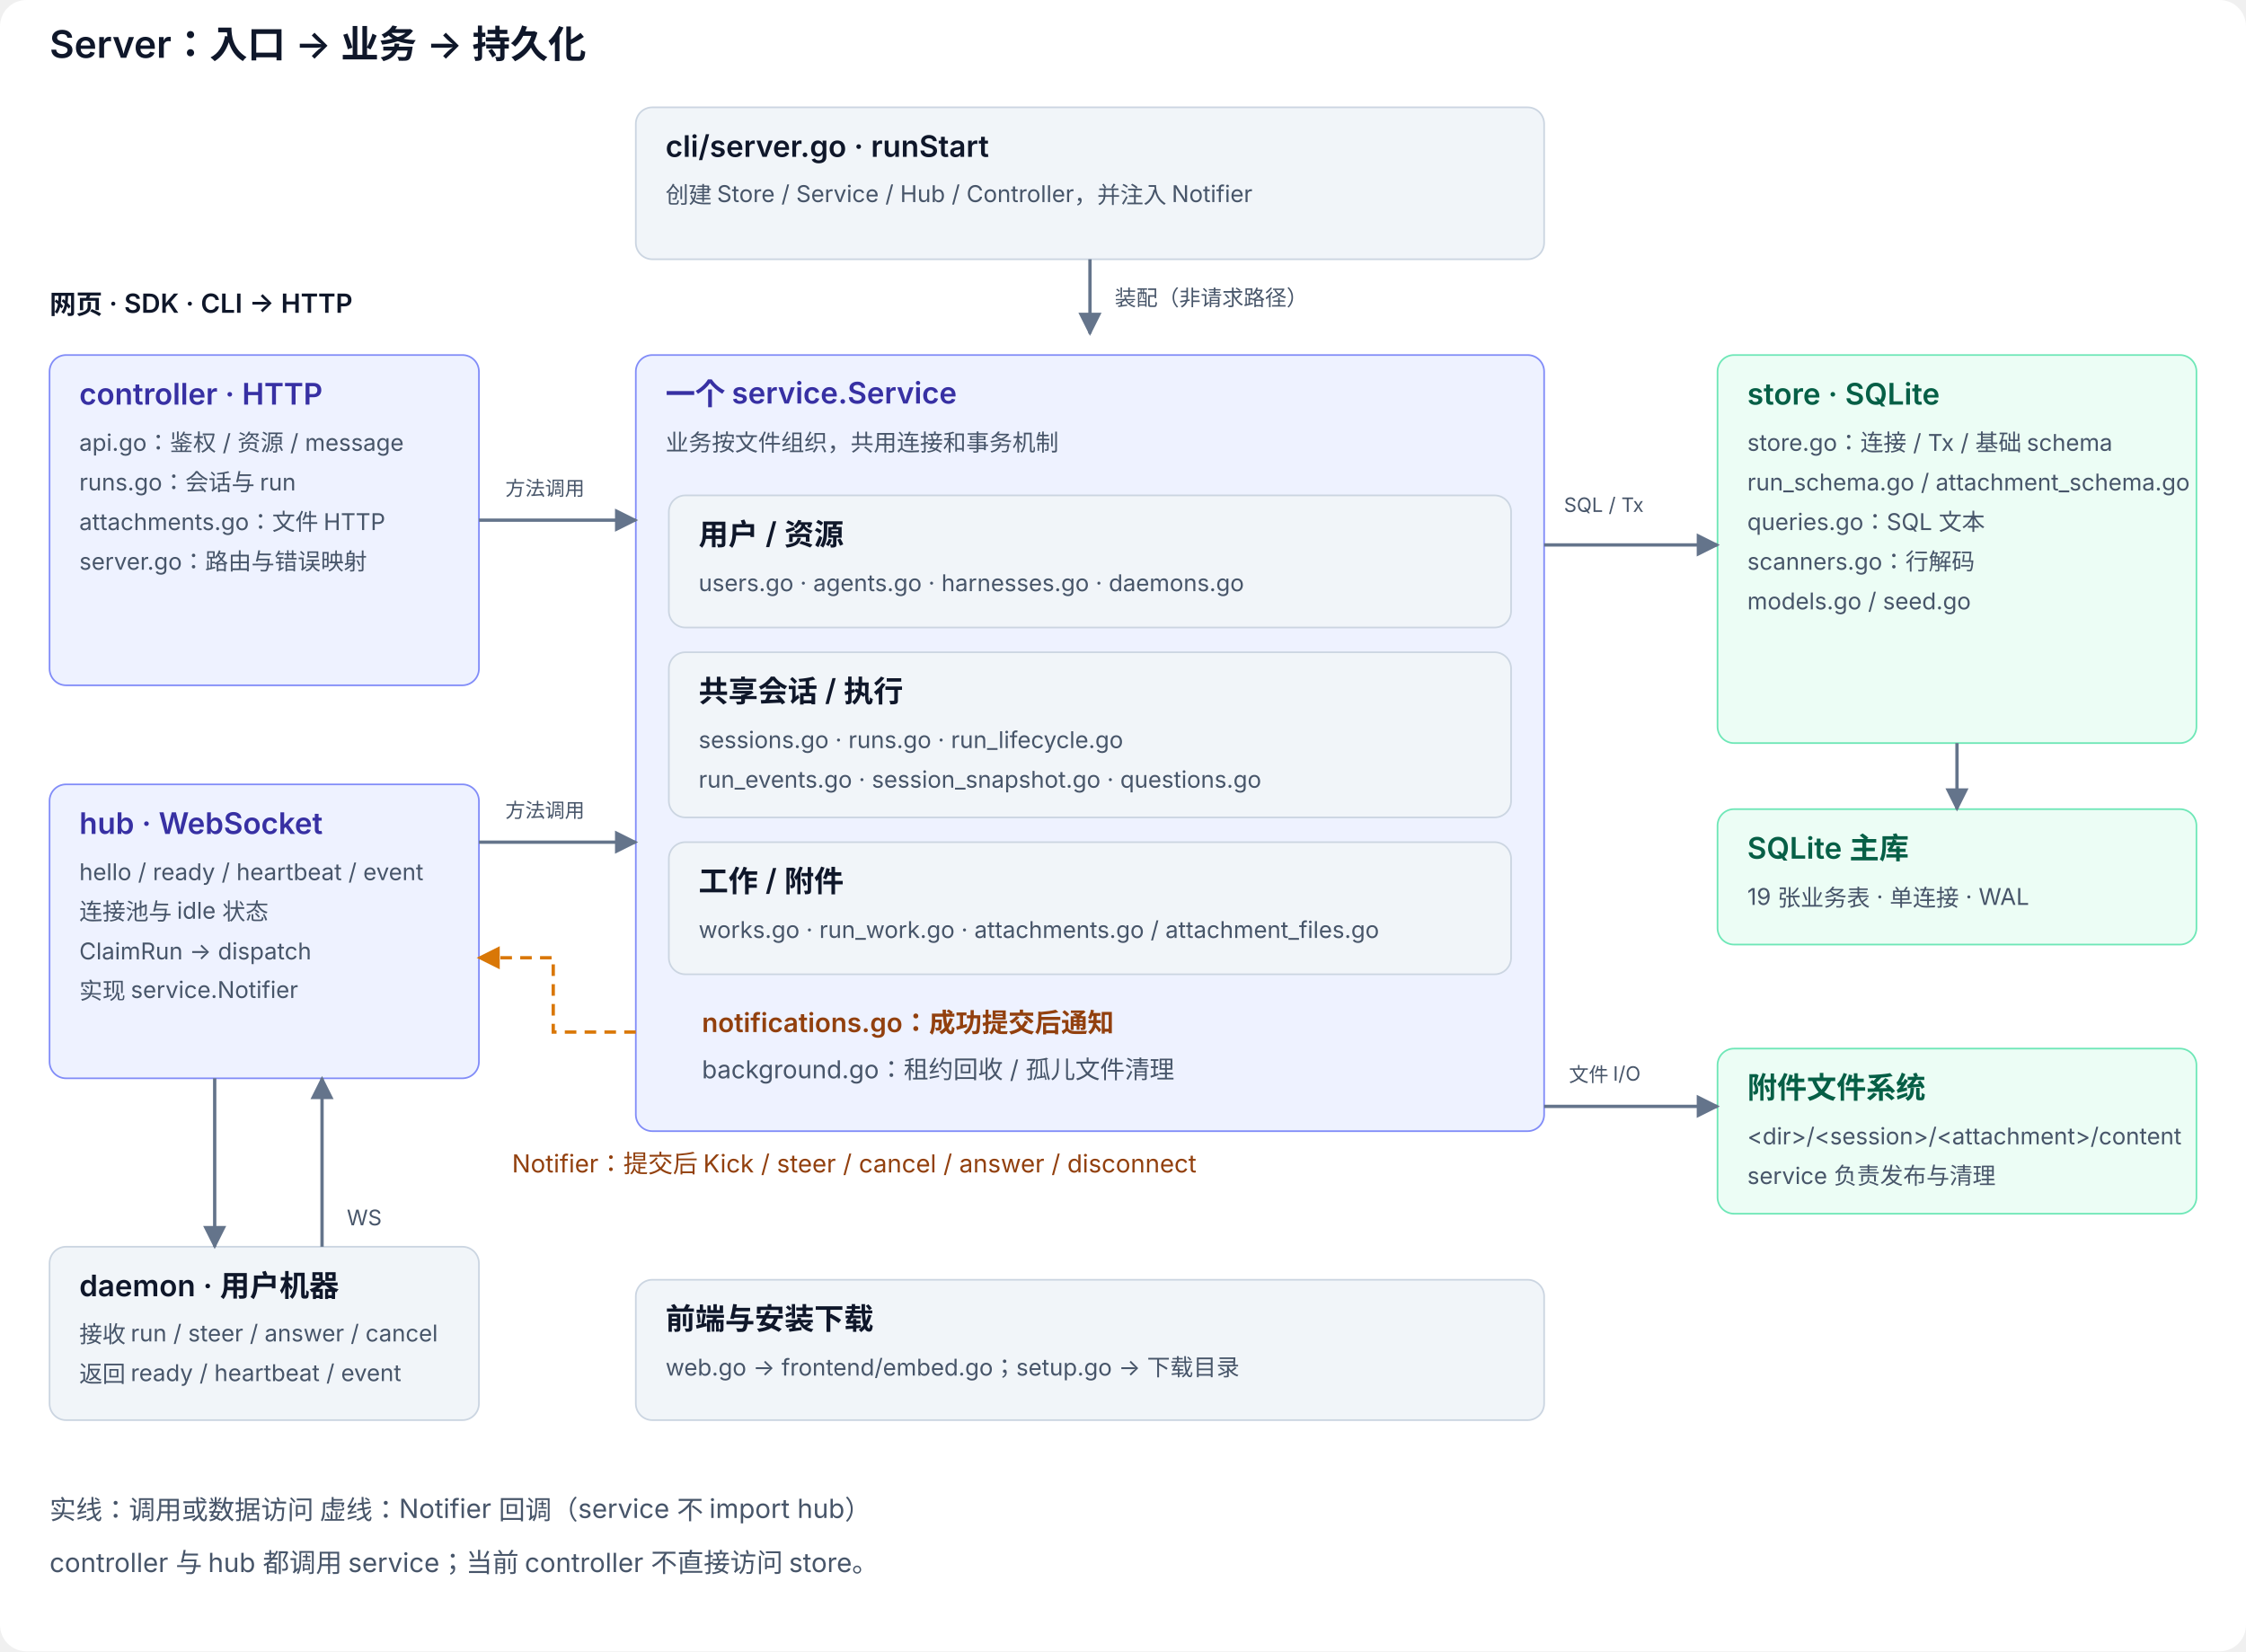
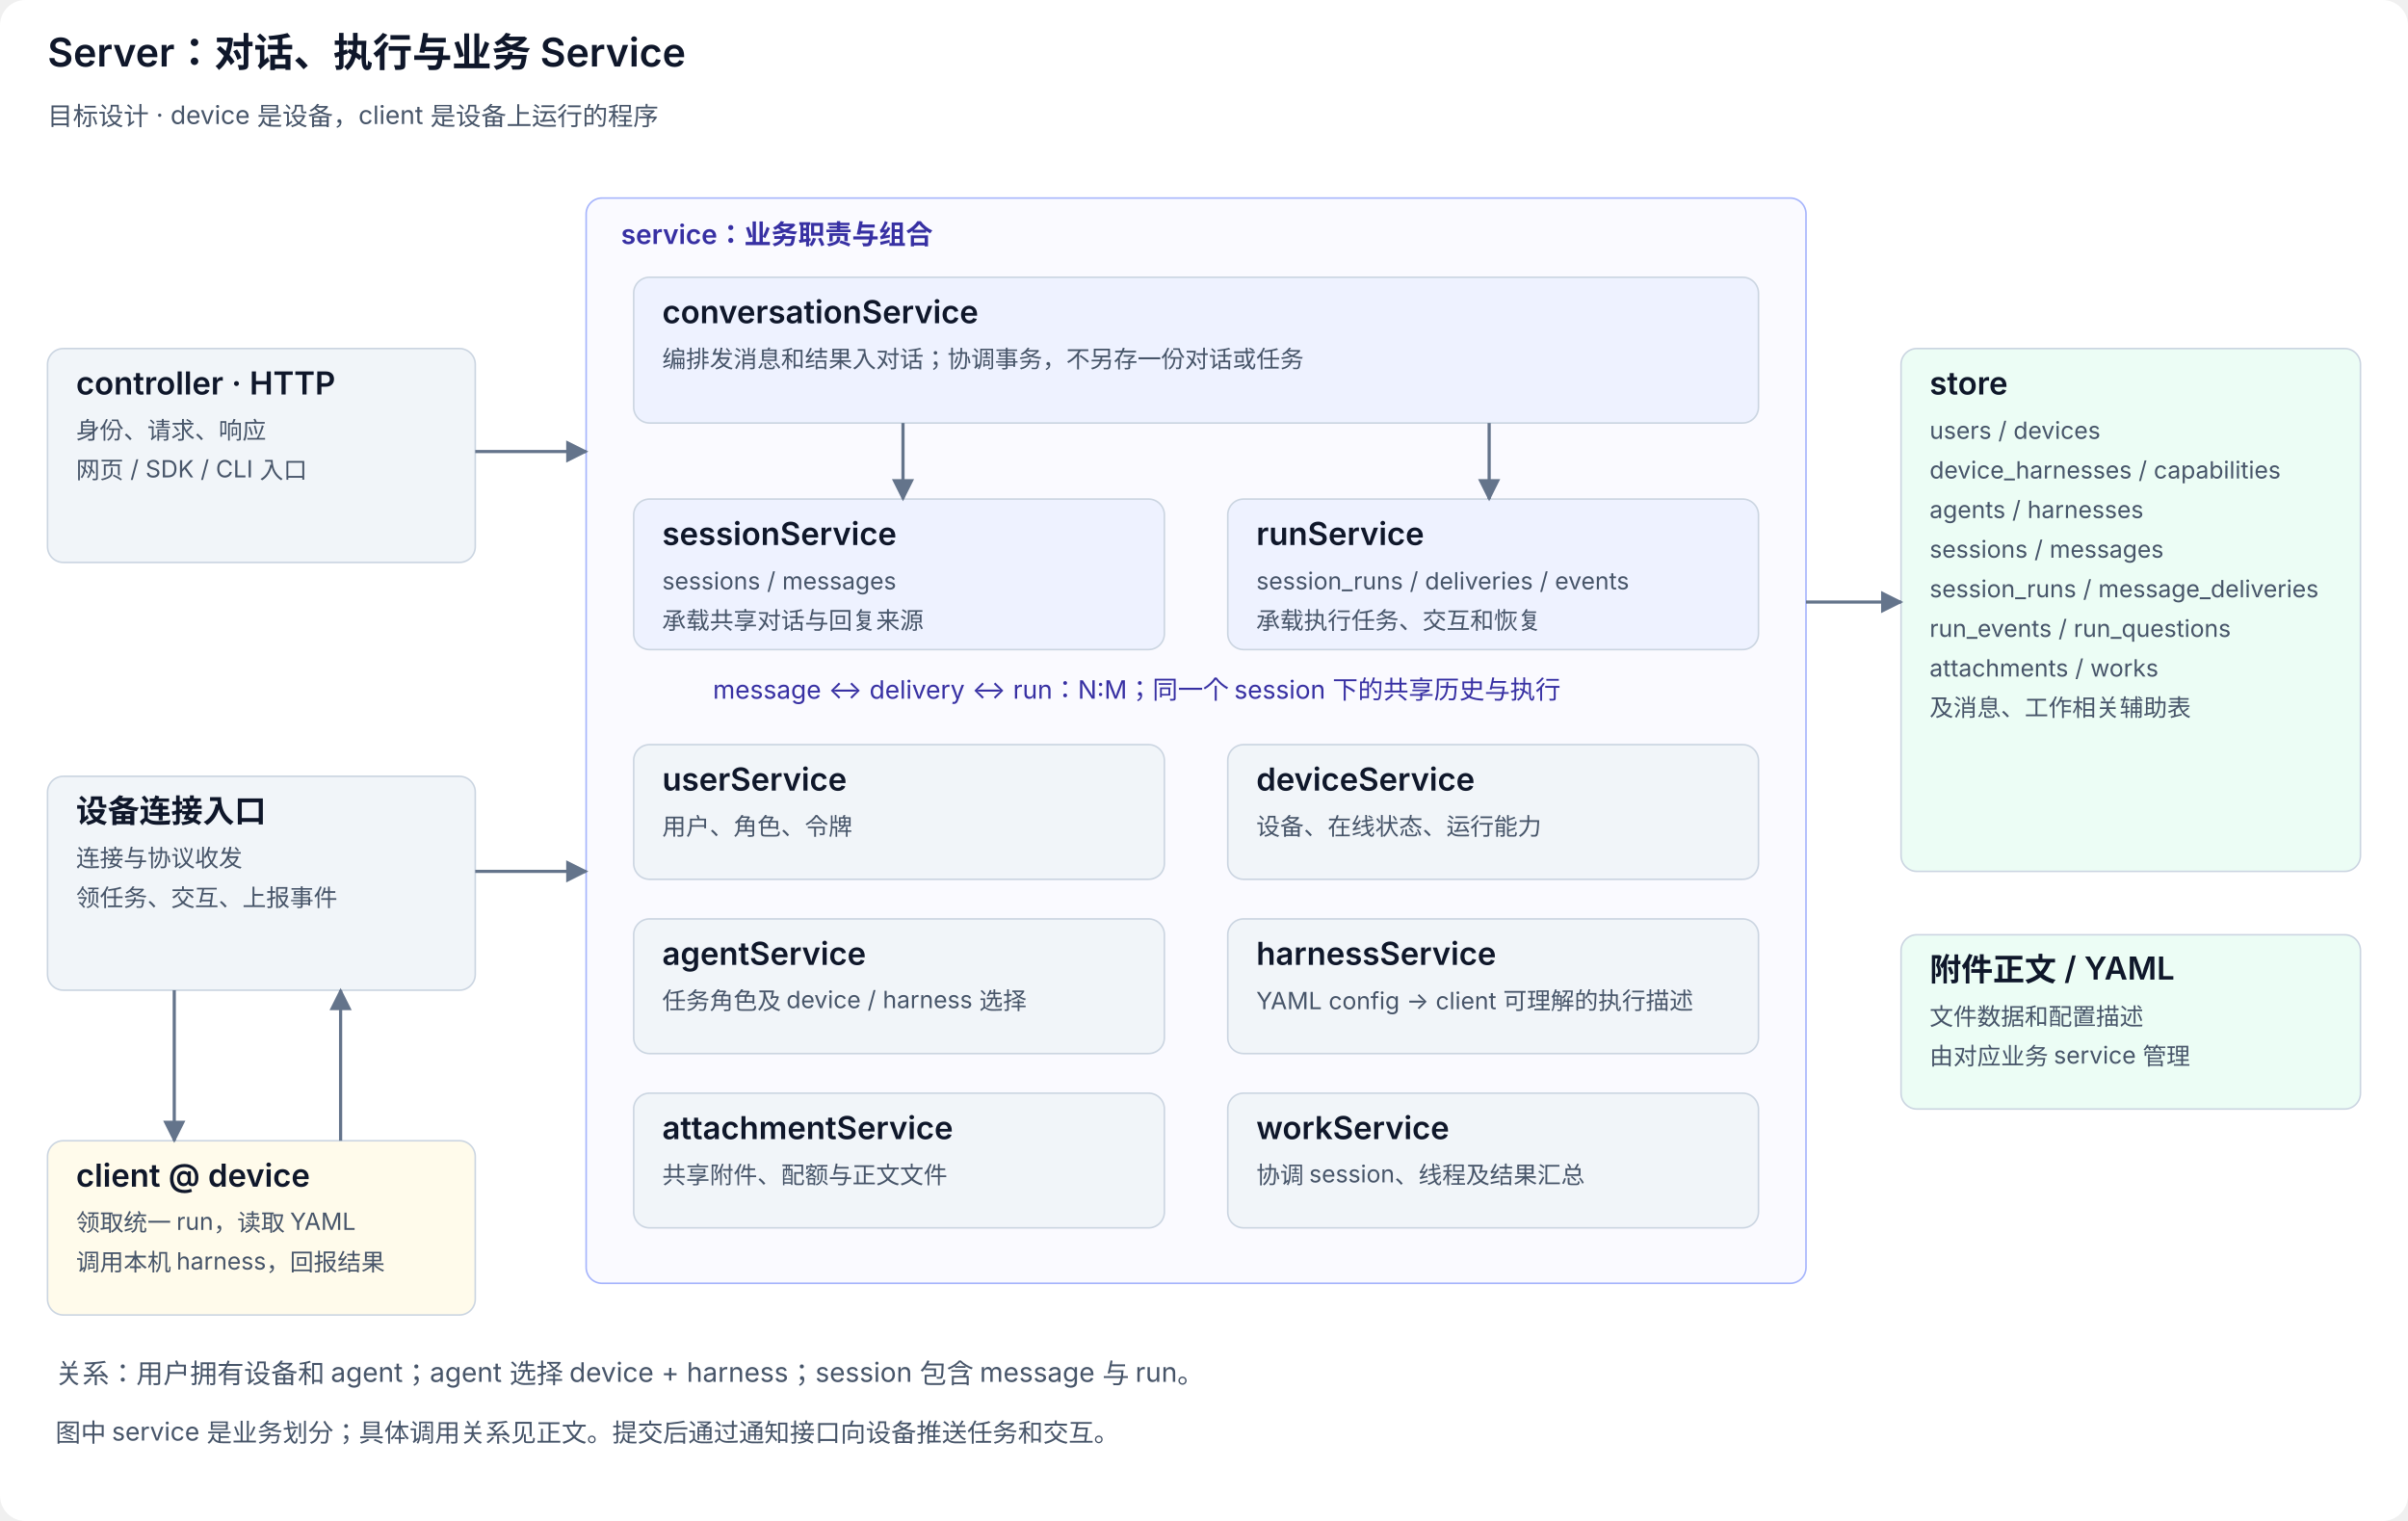
- <svg xmlns="http://www.w3.org/2000/svg" width="1360" height="1000" viewBox="0 0 1360 1000" font-family="-apple-system, 'Segoe UI', 'PingFang SC', 'Microsoft YaHei', sans-serif" role="img" aria-labelledby="title desc">
+ <svg xmlns="http://www.w3.org/2000/svg" width="1520" height="960" viewBox="0 0 1520 960" font-family="-apple-system, Segoe UI, PingFang SC, Microsoft YaHei, sans-serif" role="img" aria-labelledby="title desc">
  <defs>
-     <marker id="arrow" viewBox="0 0 10 10" refX="9" refY="5" markerWidth="7" markerHeight="7" orient="auto-start-reverse">
+     <marker id="a" viewBox="0 0 10 10" refX="9" refY="5" markerWidth="7" markerHeight="7" orient="auto-start-reverse">
      <path d="M0,0 L10,5 L0,10 z" fill="#64748b" />
    </marker>
-     <marker id="notify" viewBox="0 0 10 10" refX="9" refY="5" markerWidth="7" markerHeight="7" orient="auto-start-reverse">
-       <path d="M0,0 L10,5 L0,10 z" fill="#d97706" />
-     </marker>
  </defs>
-   <rect width="1360" height="1000" rx="16" fill="#fff" />
-   <text x="30" y="35" text-anchor="start" font-size="23" fill="#0f172a" font-weight="600">Server：入口 → 业务 → 持久化</text>
-   <rect x="385" y="65" width="550" height="92" rx="10" fill="#f1f5f9" stroke="#cbd5e1" />
-   <text x="403" y="95" text-anchor="start" font-size="18" fill="#0f172a" font-weight="600">cli/server.go · runStart</text>
-   <text x="403" y="123" text-anchor="start" font-size="14" fill="#475569">创建 Store / Service / Hub / Controller，并注入 Notifier</text>
-   <path d="M660 157 V202" fill="none" stroke="#64748b" stroke-width="2" marker-end="url(#arrow)" />
-   <text x="675" y="185" text-anchor="start" font-size="13" fill="#475569">装配（非请求路径）</text>
-   <rect x="30" y="215" width="260" height="200" rx="10" fill="#eef2ff" stroke="#818cf8" />
-   <text x="48" y="245" text-anchor="start" font-size="18" fill="#3730a3" font-weight="600">controller · HTTP</text>
-   <text x="48" y="273" text-anchor="start" font-size="14" fill="#475569">api.go：鉴权 / 资源 / message</text>
-   <text x="48" y="297" text-anchor="start" font-size="14" fill="#475569">runs.go：会话与 run</text>
-   <text x="48" y="321" text-anchor="start" font-size="14" fill="#475569">attachments.go：文件 HTTP</text>
-   <text x="48" y="345" text-anchor="start" font-size="14" fill="#475569">server.go：路由与错误映射</text>
-   <text x="30" y="190" text-anchor="start" font-size="16" fill="#0f172a" font-weight="600">网页 · SDK · CLI → HTTP</text>
-   <rect x="30" y="475" width="260" height="178" rx="10" fill="#eef2ff" stroke="#818cf8" />
-   <text x="48" y="505" text-anchor="start" font-size="18" fill="#3730a3" font-weight="600">hub · WebSocket</text>
-   <text x="48" y="533" text-anchor="start" font-size="14" fill="#475569">hello / ready / heartbeat / event</text>
-   <text x="48" y="557" text-anchor="start" font-size="14" fill="#475569">连接池与 idle 状态</text>
-   <text x="48" y="581" text-anchor="start" font-size="14" fill="#475569">ClaimRun → dispatch</text>
-   <text x="48" y="605" text-anchor="start" font-size="14" fill="#475569">实现 service.Notifier</text>
-   <rect x="385" y="215" width="550" height="470" rx="10" fill="#eef2ff" stroke="#818cf8" />
-   <text x="403" y="245" text-anchor="start" font-size="18" fill="#3730a3" font-weight="600">一个 service.Service</text>
-   <text x="403" y="273" text-anchor="start" font-size="14" fill="#475569">业务按文件组织，共用连接和事务机制</text>
-   <rect x="405" y="300" width="510" height="80" rx="10" fill="#f1f5f9" stroke="#cbd5e1" />
-   <text x="423" y="330" text-anchor="start" font-size="18" fill="#0f172a" font-weight="600">用户 / 资源</text>
-   <text x="423" y="358" text-anchor="start" font-size="14" fill="#475569">users.go · agents.go · harnesses.go · daemons.go</text>
-   <rect x="405" y="395" width="510" height="100" rx="10" fill="#f1f5f9" stroke="#cbd5e1" />
-   <text x="423" y="425" text-anchor="start" font-size="18" fill="#0f172a" font-weight="600">共享会话 / 执行</text>
-   <text x="423" y="453" text-anchor="start" font-size="14" fill="#475569">sessions.go · runs.go · run_lifecycle.go</text>
-   <text x="423" y="477" text-anchor="start" font-size="14" fill="#475569">run_events.go · session_snapshot.go · questions.go</text>
-   <rect x="405" y="510" width="510" height="80" rx="10" fill="#f1f5f9" stroke="#cbd5e1" />
-   <text x="423" y="540" text-anchor="start" font-size="18" fill="#0f172a" font-weight="600">工作 / 附件</text>
-   <text x="423" y="568" text-anchor="start" font-size="14" fill="#475569">works.go · run_work.go · attachments.go / attachment_files.go</text>
-   <text x="425" y="625" text-anchor="start" font-size="16" fill="#92400e" font-weight="600">notifications.go：成功提交后通知</text>
-   <text x="425" y="653" text-anchor="start" font-size="15" fill="#475569">background.go：租约回收 / 孤儿文件清理</text>
-   <rect x="1040" y="215" width="290" height="235" rx="10" fill="#ecfdf5" stroke="#6ee7b7" />
-   <text x="1058" y="245" text-anchor="start" font-size="18" fill="#065f46" font-weight="600">store · SQLite</text>
-   <text x="1058" y="273" text-anchor="start" font-size="14" fill="#475569">store.go：连接 / Tx / 基础 schema</text>
-   <text x="1058" y="297" text-anchor="start" font-size="14" fill="#475569">run_schema.go / attachment_schema.go</text>
-   <text x="1058" y="321" text-anchor="start" font-size="14" fill="#475569">queries.go：SQL 文本</text>
-   <text x="1058" y="345" text-anchor="start" font-size="14" fill="#475569">scanners.go：行解码</text>
-   <text x="1058" y="369" text-anchor="start" font-size="14" fill="#475569">models.go / seed.go</text>
-   <rect x="1040" y="490" width="290" height="82" rx="10" fill="#ecfdf5" stroke="#6ee7b7" />
-   <text x="1058" y="520" text-anchor="start" font-size="18" fill="#065f46" font-weight="600">SQLite 主库</text>
-   <text x="1058" y="548" text-anchor="start" font-size="14" fill="#475569">19 张业务表 · 单连接 · WAL</text>
-   <rect x="1040" y="635" width="290" height="100" rx="10" fill="#ecfdf5" stroke="#6ee7b7" />
-   <text x="1058" y="665" text-anchor="start" font-size="18" fill="#065f46" font-weight="600">附件文件系统</text>
-   <text x="1058" y="693" text-anchor="start" font-size="14" fill="#475569">&lt;dir&gt;/&lt;session&gt;/&lt;attachment&gt;/content</text>
-   <text x="1058" y="717" text-anchor="start" font-size="14" fill="#475569">service 负责发布与清理</text>
-   <path d="M290 315 H385" fill="none" stroke="#64748b" stroke-width="2" marker-end="url(#arrow)" />
-   <text x="306" y="300" text-anchor="start" font-size="12" fill="#475569">方法调用</text>
-   <path d="M290 510 H385" fill="none" stroke="#64748b" stroke-width="2" marker-end="url(#arrow)" />
-   <text x="306" y="495" text-anchor="start" font-size="12" fill="#475569">方法调用</text>
-   <path d="M935 330 H1040" fill="none" stroke="#64748b" stroke-width="2" marker-end="url(#arrow)" />
-   <text x="947" y="310" text-anchor="start" font-size="12" fill="#475569">SQL / Tx</text>
-   <path d="M1185 450 V490" fill="none" stroke="#64748b" stroke-width="2" marker-end="url(#arrow)" />
-   <path d="M935 670 H1040" fill="none" stroke="#64748b" stroke-width="2" marker-end="url(#arrow)" />
-   <text x="950" y="655" text-anchor="start" font-size="12" fill="#475569">文件 I/O</text>
-   <path d="M385 625 H335 V580 H290" fill="none" stroke="#d97706" stroke-width="2" stroke-dasharray="7 5" marker-end="url(#notify)" />
-   <text x="310" y="710" text-anchor="start" font-size="15" fill="#92400e">Notifier：提交后 Kick / steer / cancel / answer / disconnect</text>
-   <rect x="30" y="755" width="260" height="105" rx="10" fill="#f1f5f9" stroke="#cbd5e1" />
-   <text x="48" y="785" text-anchor="start" font-size="18" fill="#0f172a" font-weight="600">daemon · 用户机器</text>
-   <text x="48" y="813" text-anchor="start" font-size="14" fill="#475569">接收 run / steer / answer / cancel</text>
-   <text x="48" y="837" text-anchor="start" font-size="14" fill="#475569">返回 ready / heartbeat / event</text>
-   <path d="M130 653 V755" fill="none" stroke="#64748b" stroke-width="2" marker-end="url(#arrow)" />
-   <path d="M195 755 V653" fill="none" stroke="#64748b" stroke-width="2" marker-end="url(#arrow)" />
-   <text x="210" y="742" text-anchor="start" font-size="13" fill="#475569">WS</text>
-   <rect x="385" y="775" width="550" height="85" rx="10" fill="#f1f5f9" stroke="#cbd5e1" />
-   <text x="403" y="805" text-anchor="start" font-size="18" fill="#0f172a" font-weight="600">前端与安装下载</text>
-   <text x="403" y="833" text-anchor="start" font-size="14" fill="#475569">web.go → frontend/embed.go；setup.go → 下载目录</text>
-   <text x="30" y="920" text-anchor="start" font-size="16" fill="#475569">实线：调用或数据访问     虚线：Notifier 回调（service 不 import hub）</text>
-   <text x="30" y="952" text-anchor="start" font-size="16" fill="#475569">controller 与 hub 都调用 service；当前 controller 不直接访问 store。</text>
+   <rect width="1520" height="960" rx="16" fill="white" />
+   <text x="30" y="42" font-size="25" fill="#0f172a" font-weight="600">Server：对话、执行与业务 Service</text>
+   <text x="30" y="79" font-size="16" fill="#475569">目标设计 · device 是设备，client 是设备上运行的程序</text>
+   <rect x="370" y="125" width="770" height="685" rx="10" fill="#fafaff" stroke="#a5b4fc" />
+   <text x="392" y="154" font-size="17" fill="#3730a3" font-weight="600">service：业务职责与组合</text>
+   <rect x="400" y="175" width="710" height="92" rx="10" fill="#eef2ff" stroke="#cbd5e1" />
+   <text x="418" y="204" font-size="20" fill="#0f172a" font-weight="600">conversationService</text>
+   <text x="418" y="232" font-size="15" fill="#475569">编排发消息和结果入对话；协调事务，不另存一份对话或任务</text>
+   <rect x="400" y="315" width="335" height="95" rx="10" fill="#eef2ff" stroke="#cbd5e1" />
+   <text x="418" y="344" font-size="20" fill="#0f172a" font-weight="600">sessionService</text>
+   <text x="418" y="372" font-size="15" fill="#475569">sessions / messages</text>
+   <text x="418" y="397" font-size="15" fill="#475569">承载共享对话与回复来源</text>
+   <rect x="775" y="315" width="335" height="95" rx="10" fill="#eef2ff" stroke="#cbd5e1" />
+   <text x="793" y="344" font-size="20" fill="#0f172a" font-weight="600">runService</text>
+   <text x="793" y="372" font-size="15" fill="#475569">session_runs / deliveries / events</text>
+   <text x="793" y="397" font-size="15" fill="#475569">承载执行任务、交互和恢复</text>
+   <path d="M570 267 V315" fill="none" stroke="#64748b" stroke-width="2" marker-end="url(#a)" />
+   <path d="M940 267 V315" fill="none" stroke="#64748b" stroke-width="2" marker-end="url(#a)" />
+   <text x="450" y="441" font-size="16" fill="#3730a3">message ↔ delivery ↔ run：N:M；同一个 session 下的共享历史与执行</text>
+   <rect x="400" y="470" width="335" height="85" rx="10" fill="#f1f5f9" stroke="#cbd5e1" />
+   <text x="418" y="499" font-size="20" fill="#0f172a" font-weight="600">userService</text>
+   <text x="418" y="527" font-size="15" fill="#475569">用户、角色、令牌</text>
+   <rect x="775" y="470" width="335" height="85" rx="10" fill="#f1f5f9" stroke="#cbd5e1" />
+   <text x="793" y="499" font-size="20" fill="#0f172a" font-weight="600">deviceService</text>
+   <text x="793" y="527" font-size="15" fill="#475569">设备、在线状态、运行能力</text>
+   <rect x="400" y="580" width="335" height="85" rx="10" fill="#f1f5f9" stroke="#cbd5e1" />
+   <text x="418" y="609" font-size="20" fill="#0f172a" font-weight="600">agentService</text>
+   <text x="418" y="637" font-size="15" fill="#475569">任务角色及 device / harness 选择</text>
+   <rect x="775" y="580" width="335" height="85" rx="10" fill="#f1f5f9" stroke="#cbd5e1" />
+   <text x="793" y="609" font-size="20" fill="#0f172a" font-weight="600">harnessService</text>
+   <text x="793" y="637" font-size="15" fill="#475569">YAML config → client 可理解的执行描述</text>
+   <rect x="400" y="690" width="335" height="85" rx="10" fill="#f1f5f9" stroke="#cbd5e1" />
+   <text x="418" y="719" font-size="20" fill="#0f172a" font-weight="600">attachmentService</text>
+   <text x="418" y="747" font-size="15" fill="#475569">共享附件、配额与正文文件</text>
+   <rect x="775" y="690" width="335" height="85" rx="10" fill="#f1f5f9" stroke="#cbd5e1" />
+   <text x="793" y="719" font-size="20" fill="#0f172a" font-weight="600">workService</text>
+   <text x="793" y="747" font-size="15" fill="#475569">协调 session、线程及结果汇总</text>
+   <rect x="30" y="220" width="270" height="135" rx="10" fill="#f1f5f9" stroke="#cbd5e1" />
+   <text x="48" y="249" font-size="20" fill="#0f172a" font-weight="600">controller · HTTP</text>
+   <text x="48" y="277" font-size="15" fill="#475569">身份、请求、响应</text>
+   <text x="48" y="302" font-size="15" fill="#475569">网页 / SDK / CLI 入口</text>
+   <rect x="30" y="490" width="270" height="135" rx="10" fill="#f1f5f9" stroke="#cbd5e1" />
+   <text x="48" y="519" font-size="20" fill="#0f172a" font-weight="600">设备连接入口</text>
+   <text x="48" y="547" font-size="15" fill="#475569">连接与协议收发</text>
+   <text x="48" y="572" font-size="15" fill="#475569">领任务、交互、上报事件</text>
+   <path d="M300 285 H370" fill="none" stroke="#64748b" stroke-width="2" marker-end="url(#a)" />
+   <path d="M300 550 H370" fill="none" stroke="#64748b" stroke-width="2" marker-end="url(#a)" />
+   <rect x="1200" y="220" width="290" height="330" rx="10" fill="#ecfdf5" stroke="#cbd5e1" />
+   <text x="1218" y="249" font-size="20" fill="#0f172a" font-weight="600">store</text>
+   <text x="1218" y="277" font-size="15" fill="#475569">users / devices</text>
+   <text x="1218" y="302" font-size="15" fill="#475569">device_harnesses / capabilities</text>
+   <text x="1218" y="327" font-size="15" fill="#475569">agents / harnesses</text>
+   <text x="1218" y="352" font-size="15" fill="#475569">sessions / messages</text>
+   <text x="1218" y="377" font-size="15" fill="#475569">session_runs / message_deliveries</text>
+   <text x="1218" y="402" font-size="15" fill="#475569">run_events / run_questions</text>
+   <text x="1218" y="427" font-size="15" fill="#475569">attachments / works</text>
+   <text x="1218" y="452" font-size="15" fill="#475569">及消息、工作相关辅助表</text>
+   <path d="M1140 380 H1200" fill="none" stroke="#64748b" stroke-width="2" marker-end="url(#a)" />
+   <rect x="1200" y="590" width="290" height="110" rx="10" fill="#ecfdf5" stroke="#cbd5e1" />
+   <text x="1218" y="619" font-size="20" fill="#0f172a" font-weight="600">附件正文 / YAML</text>
+   <text x="1218" y="647" font-size="15" fill="#475569">文件数据和配置描述</text>
+   <text x="1218" y="672" font-size="15" fill="#475569">由对应业务 service 管理</text>
+   <rect x="30" y="720" width="270" height="110" rx="10" fill="#fffbeb" stroke="#cbd5e1" />
+   <text x="48" y="749" font-size="20" fill="#0f172a" font-weight="600">client @ device</text>
+   <text x="48" y="777" font-size="15" fill="#475569">领取统一 run，读取 YAML</text>
+   <text x="48" y="802" font-size="15" fill="#475569">调用本机 harness，回报结果</text>
+   <path d="M110 625 V720" fill="none" stroke="#64748b" stroke-width="2" marker-end="url(#a)" />
+   <path d="M215 720 V625" fill="none" stroke="#64748b" stroke-width="2" marker-end="url(#a)" />
+   <text x="35" y="873" font-size="17" fill="#475569">关系：用户拥有设备和 agent；agent 选择 device + harness；session 包含 message 与 run。</text>
+   <text x="35" y="910" font-size="16" fill="#475569">图中 service 是业务划分；具体调用关系见正文。提交后通过通知接口向设备推送任务和交互。</text>
</svg>
